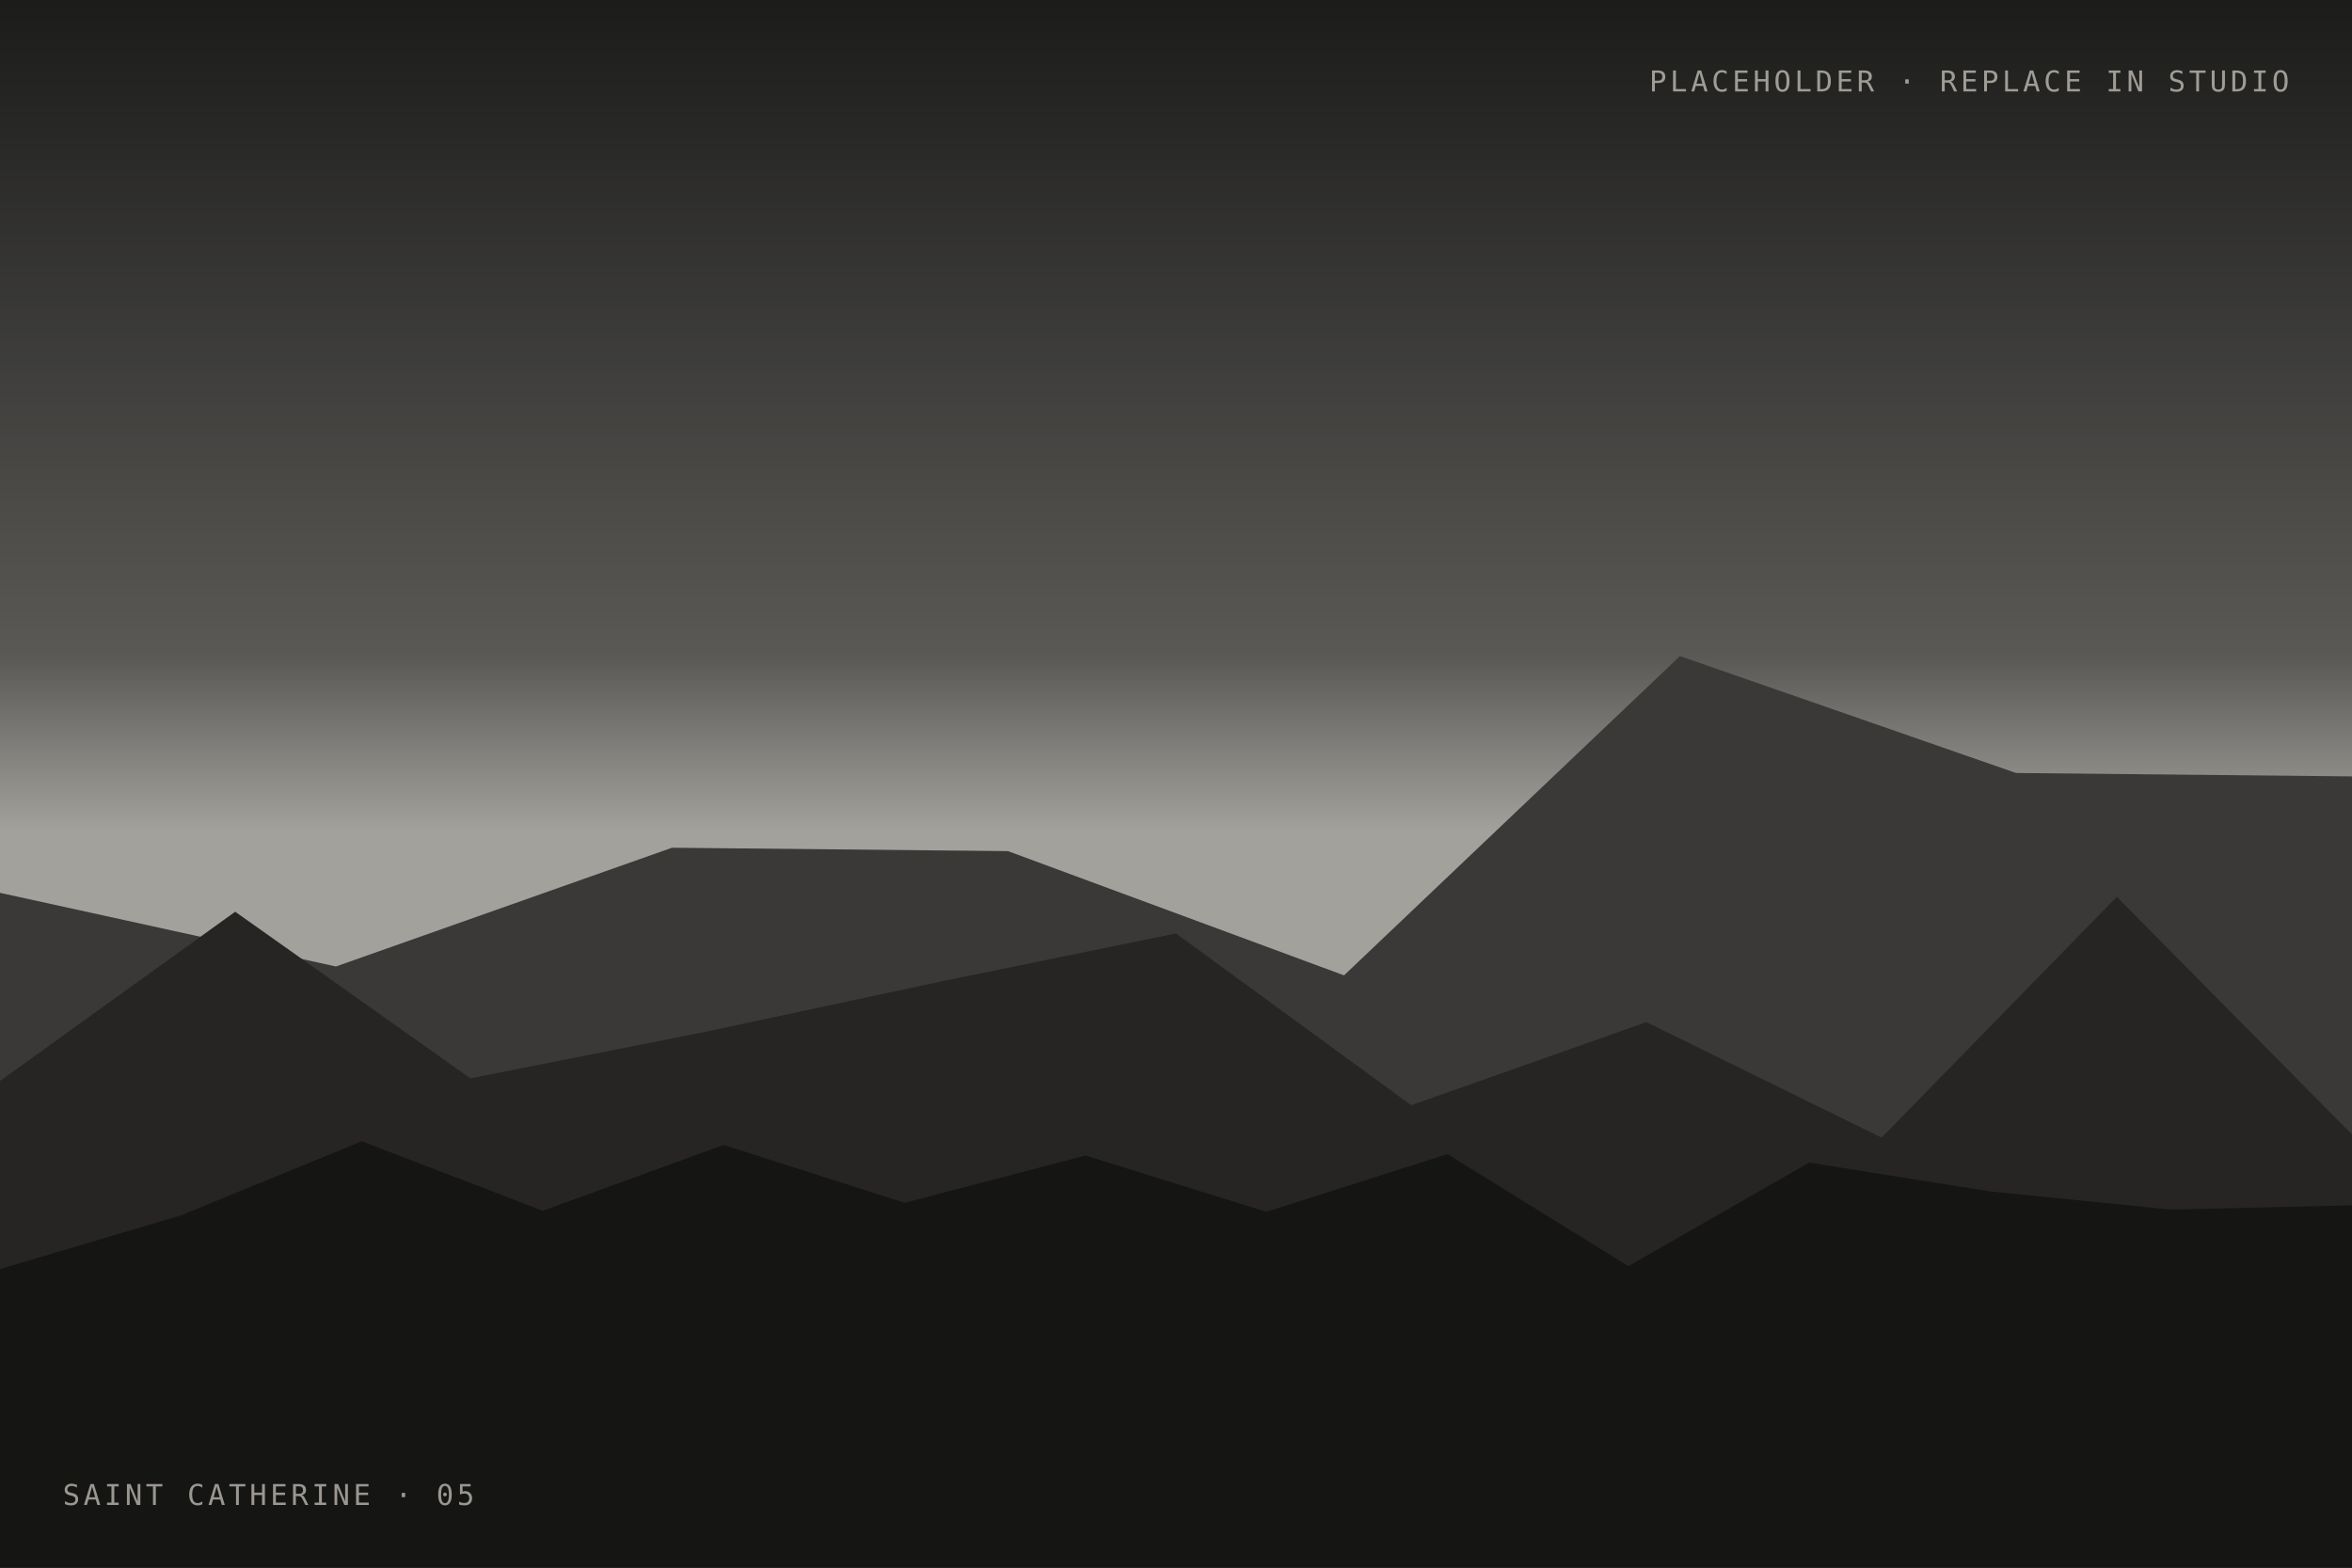
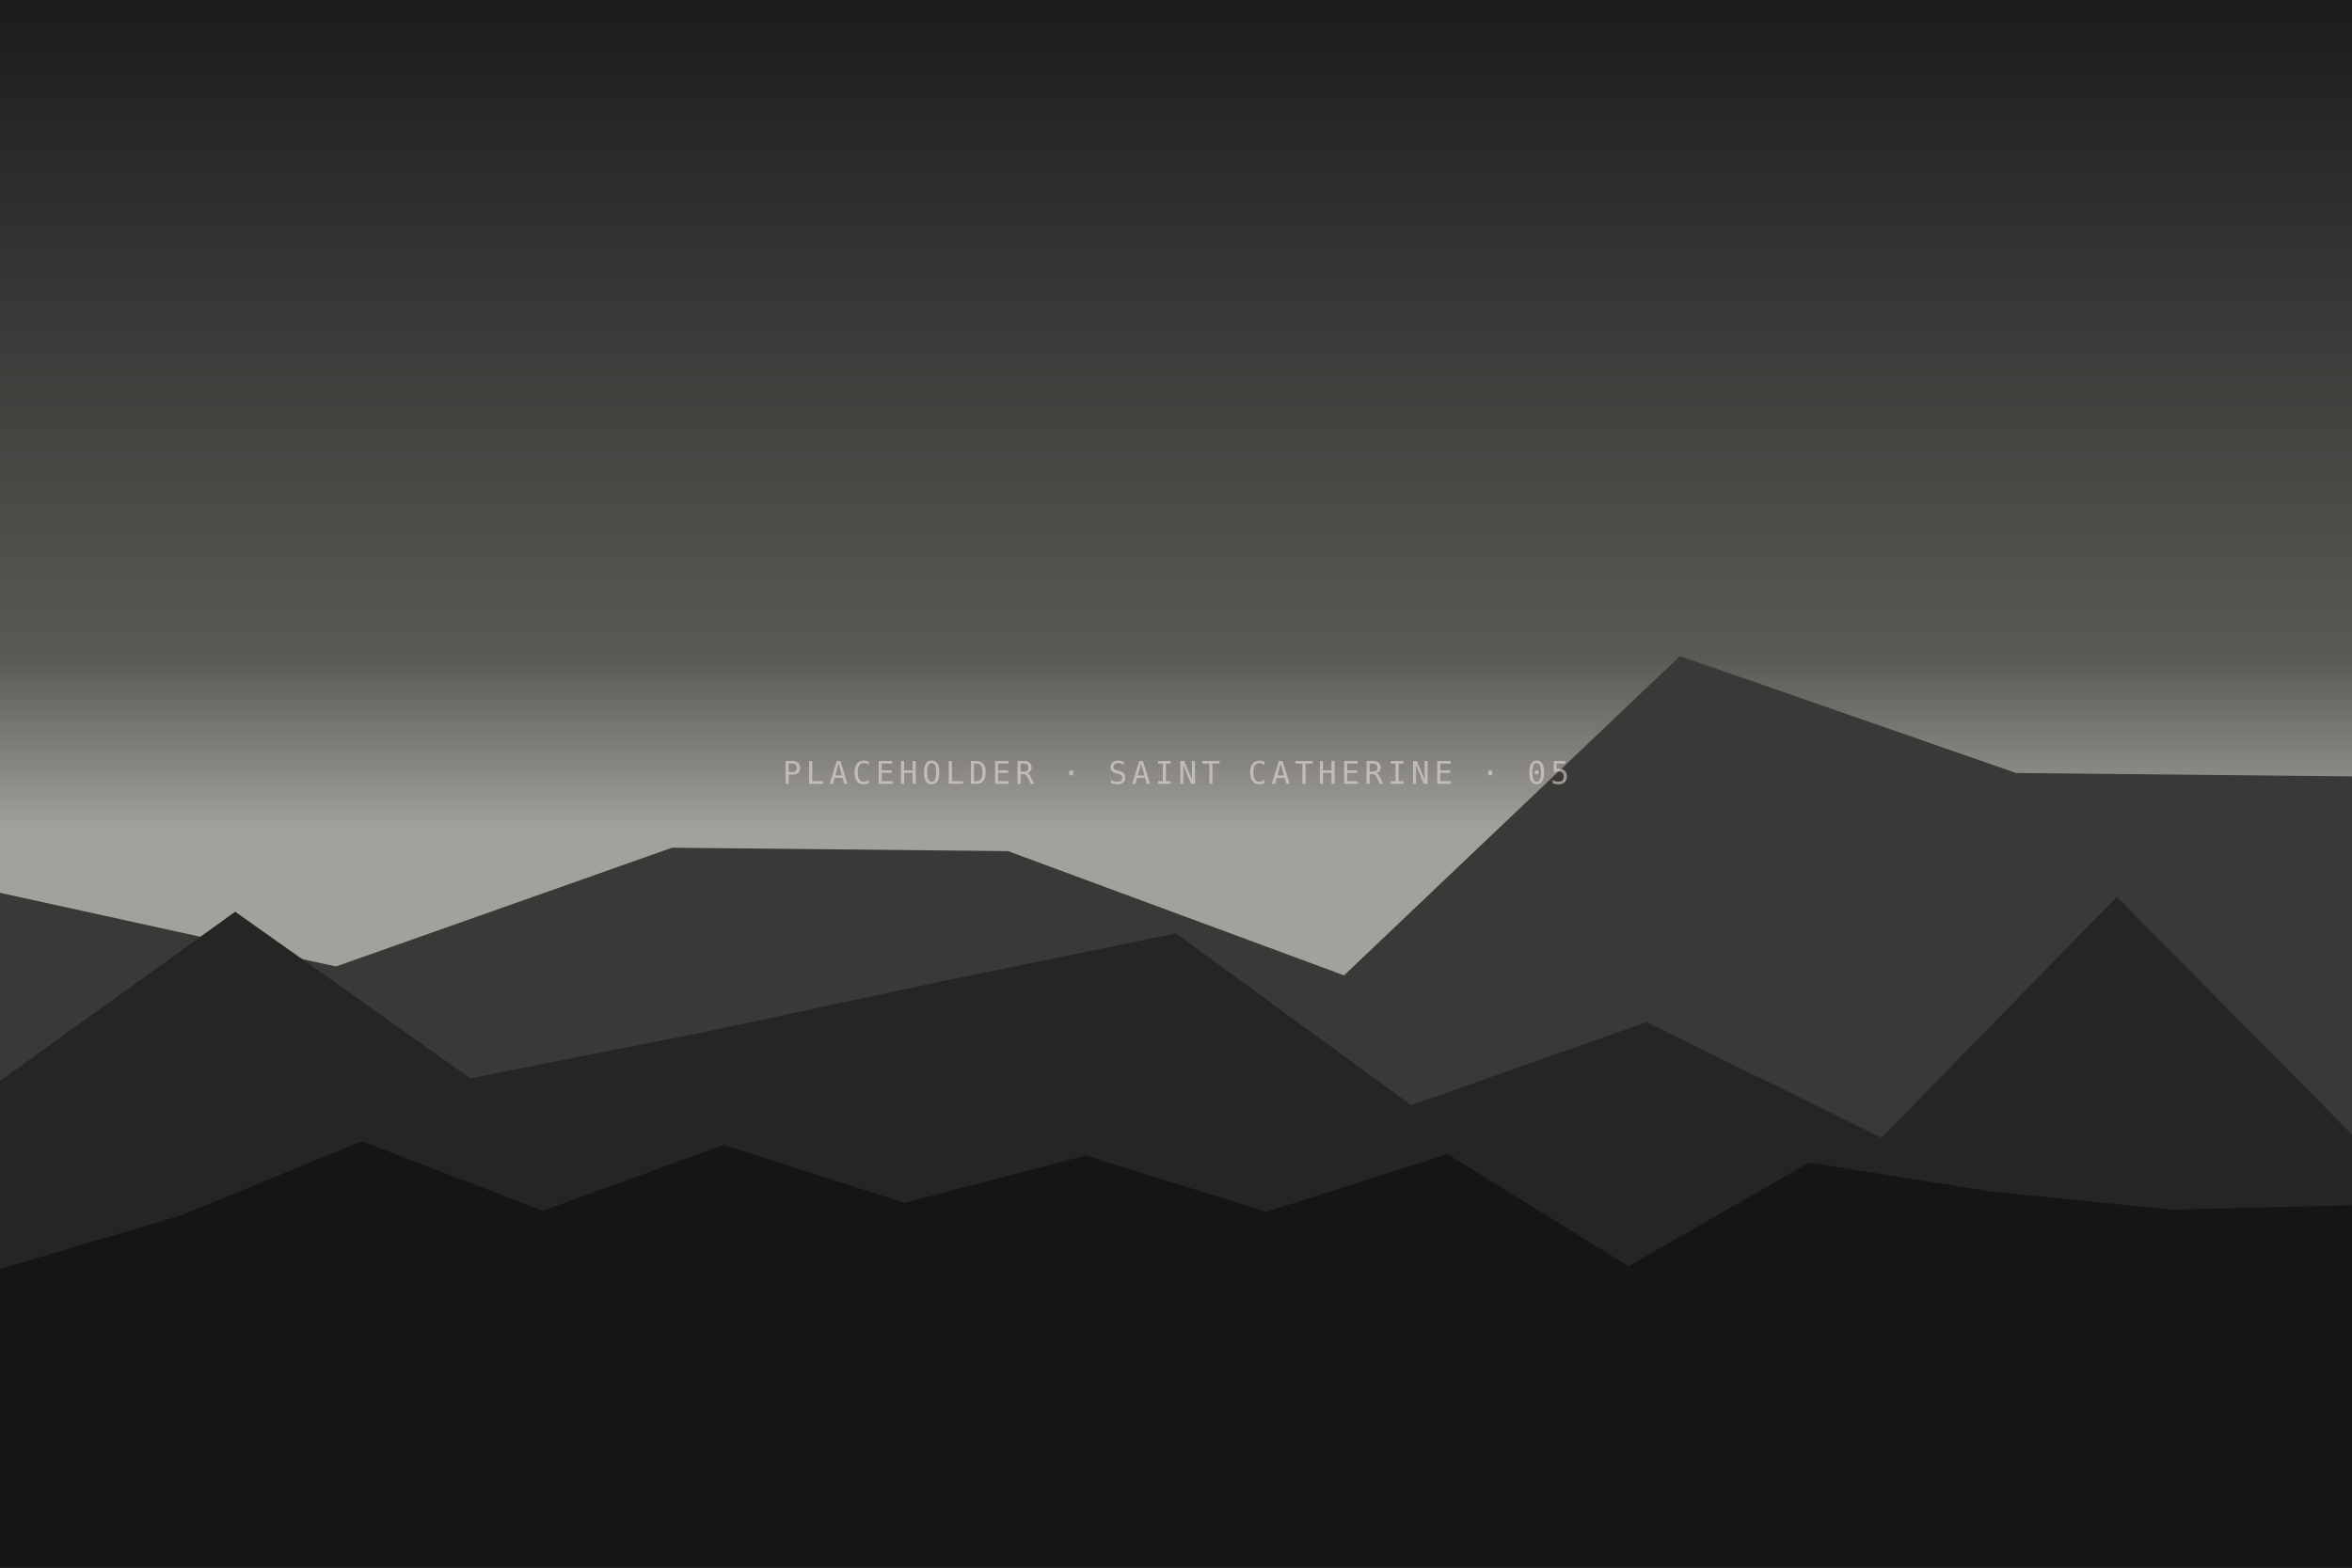
<svg xmlns="http://www.w3.org/2000/svg" viewBox="0 0 1800 1200" width="1800" height="1200" role="img" aria-label="Placeholder artwork">
  <defs>
    <linearGradient id="sky" x1="0" y1="0" x2="0" y2="1">
      <stop offset="0" stop-color="#1b1b1a" />
      <stop offset="0.42" stop-color="#5a5956" />
      <stop offset="0.53" stop-color="#a3a19c" />
    </linearGradient>
  </defs>
  <rect width="1800" height="1200" fill="url(#sky)" />
  <path d="M0 1200 L0 683.423 L257.1 739.8 L514.3 648.9 L771.4 651.5 L1028.6 746.6 L1285.7 502.2 L1542.9 591.7 L1800.0 594.3 L1800 1200 Z" fill="#3a3937" />
  <path d="M0 1200 L0 827.423 L180.0 697.9 L360.0 825.4 L540.0 789.8 L720.0 751.3 L900.0 714.5 L1080.0 846.0 L1260.0 782.4 L1440.0 870.8 L1620.0 686.5 L1800.0 868.4 L1800 1200 Z" fill="#262524" />
  <path d="M0 1200 L0 971.423 L138.5 930.3 L276.9 873.6 L415.4 926.8 L553.8 876.4 L692.3 920.7 L830.8 884.5 L969.2 927.6 L1107.7 883.4 L1246.2 969.2 L1384.6 889.9 L1523.1 912.0 L1661.5 925.9 L1800.0 922.6 L1800 1200 Z" fill="#151514" />
-   <g font-family="ui-monospace, SFMono-Regular, Menlo, Consolas, monospace" font-size="22" letter-spacing="2.64" fill="#ECE6DD" fill-opacity="0.62">
-     <text x="48" y="1152">SAINT CATHERINE · 05</text>
-     <text x="1752" y="70" text-anchor="end">PLACEHOLDER · REPLACE IN STUDIO</text>
-   </g>
+   <text x="900" y="600" text-anchor="middle" font-family="ui-monospace, SFMono-Regular, Menlo, Consolas, monospace" font-size="24" letter-spacing="3.36" fill="#ECE6DD" fill-opacity="0.55">PLACEHOLDER · SAINT CATHERINE · 05</text>
</svg>
